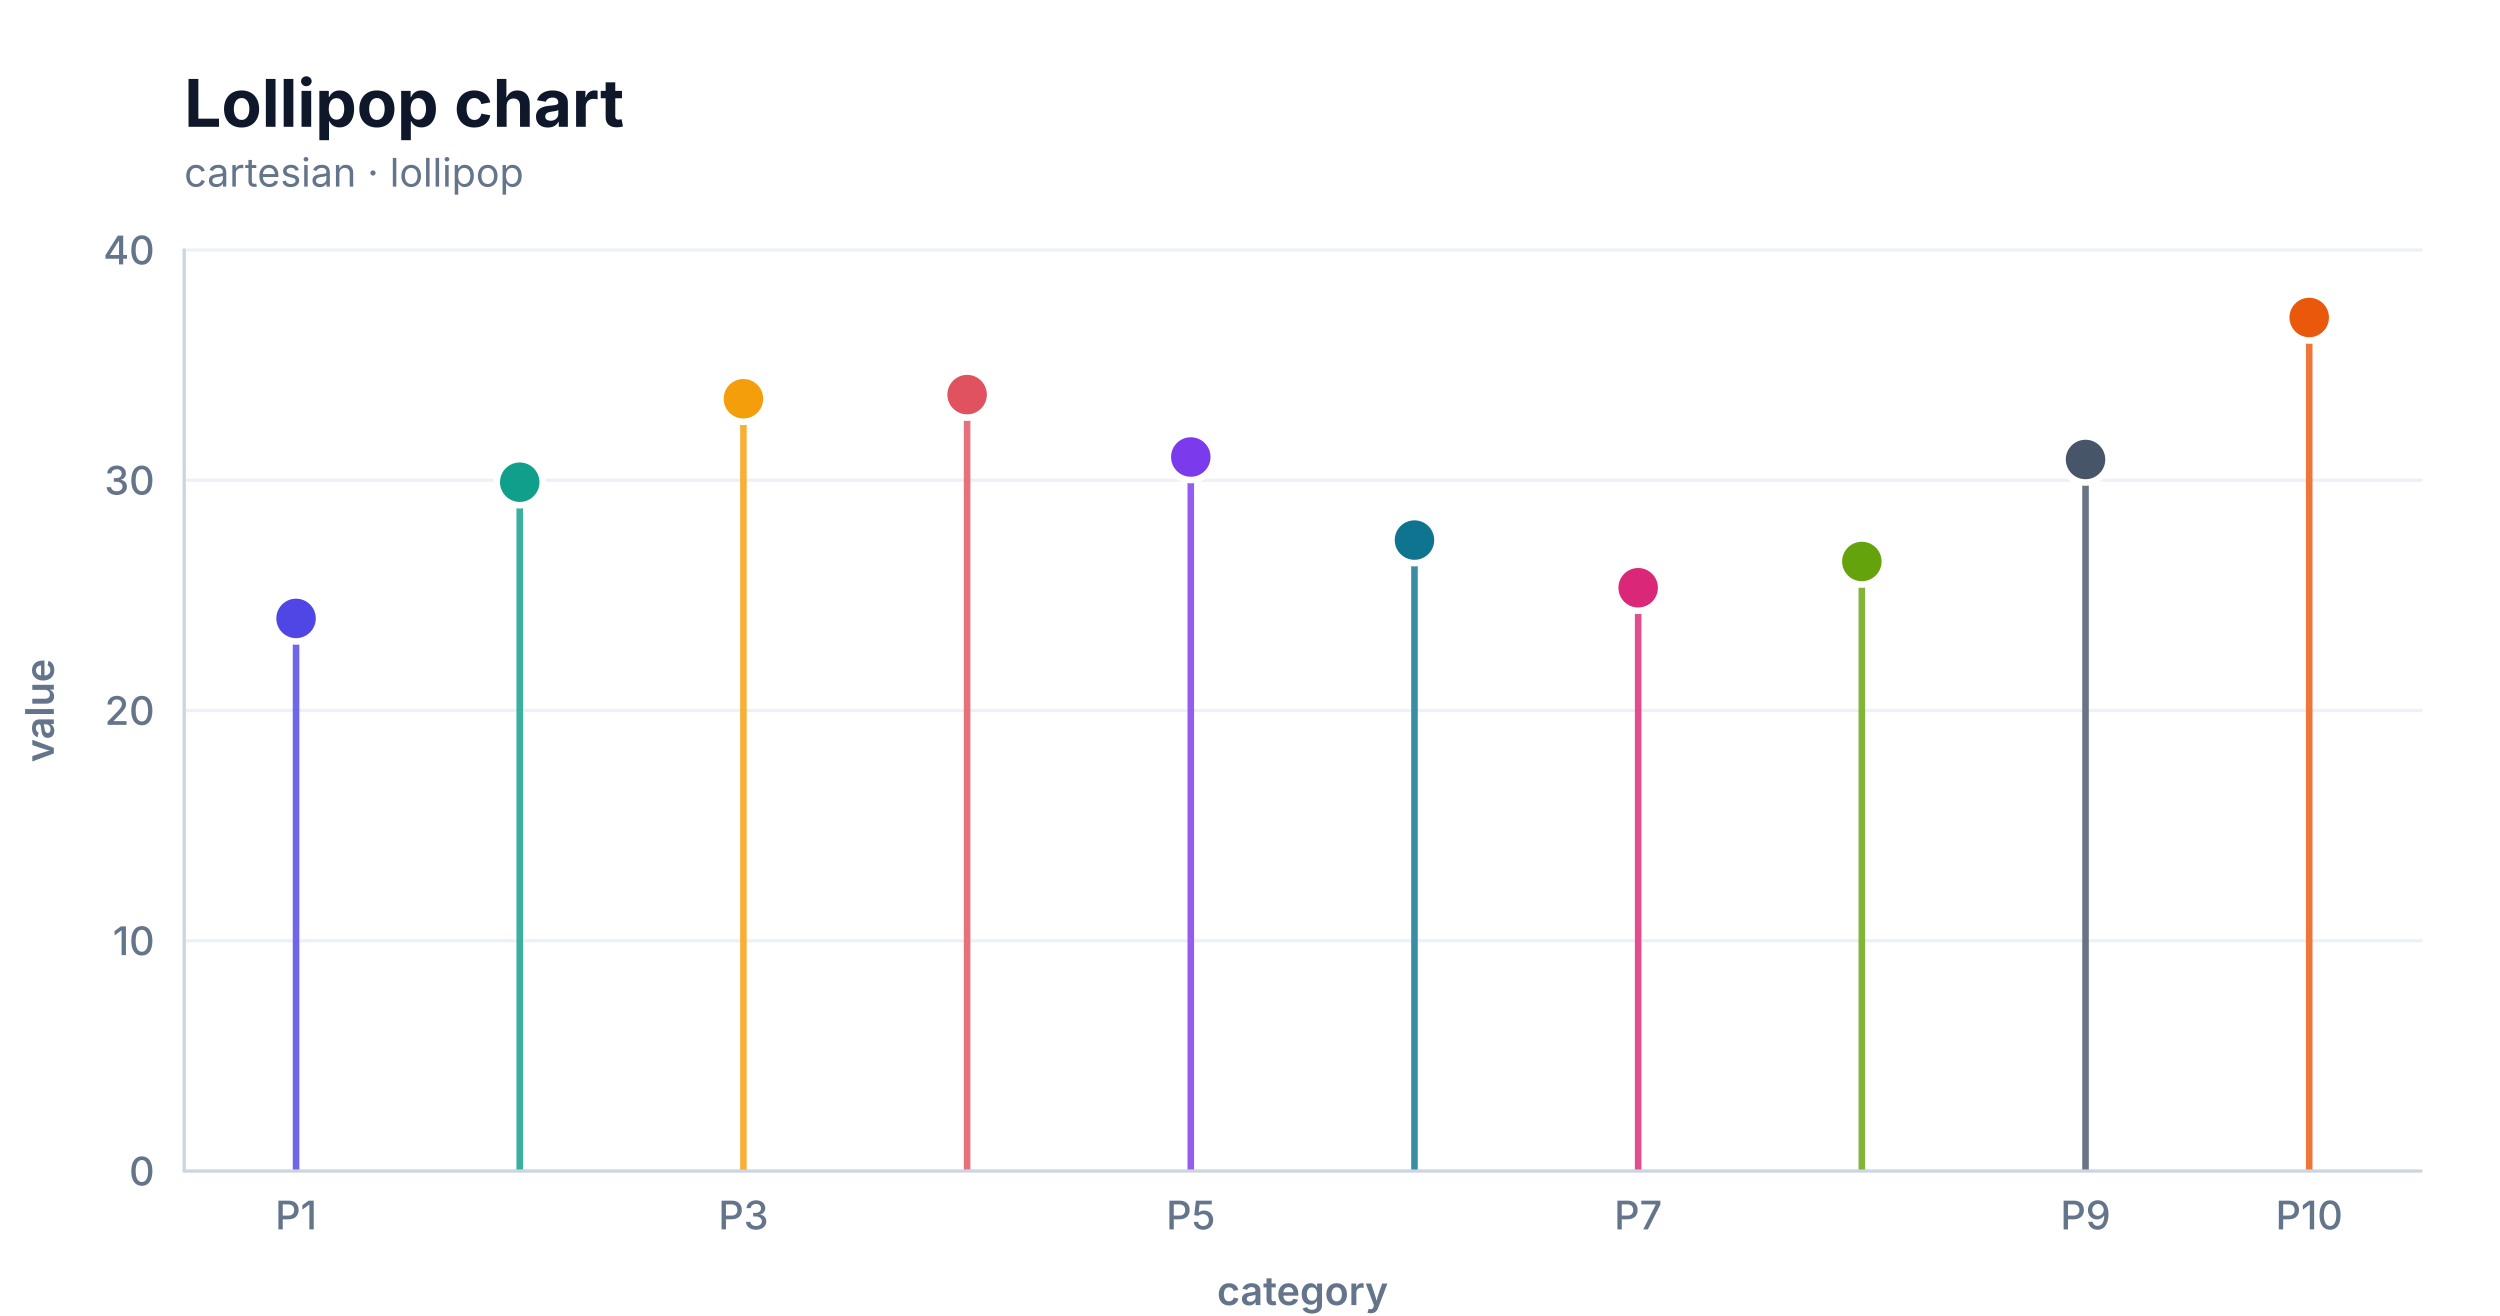
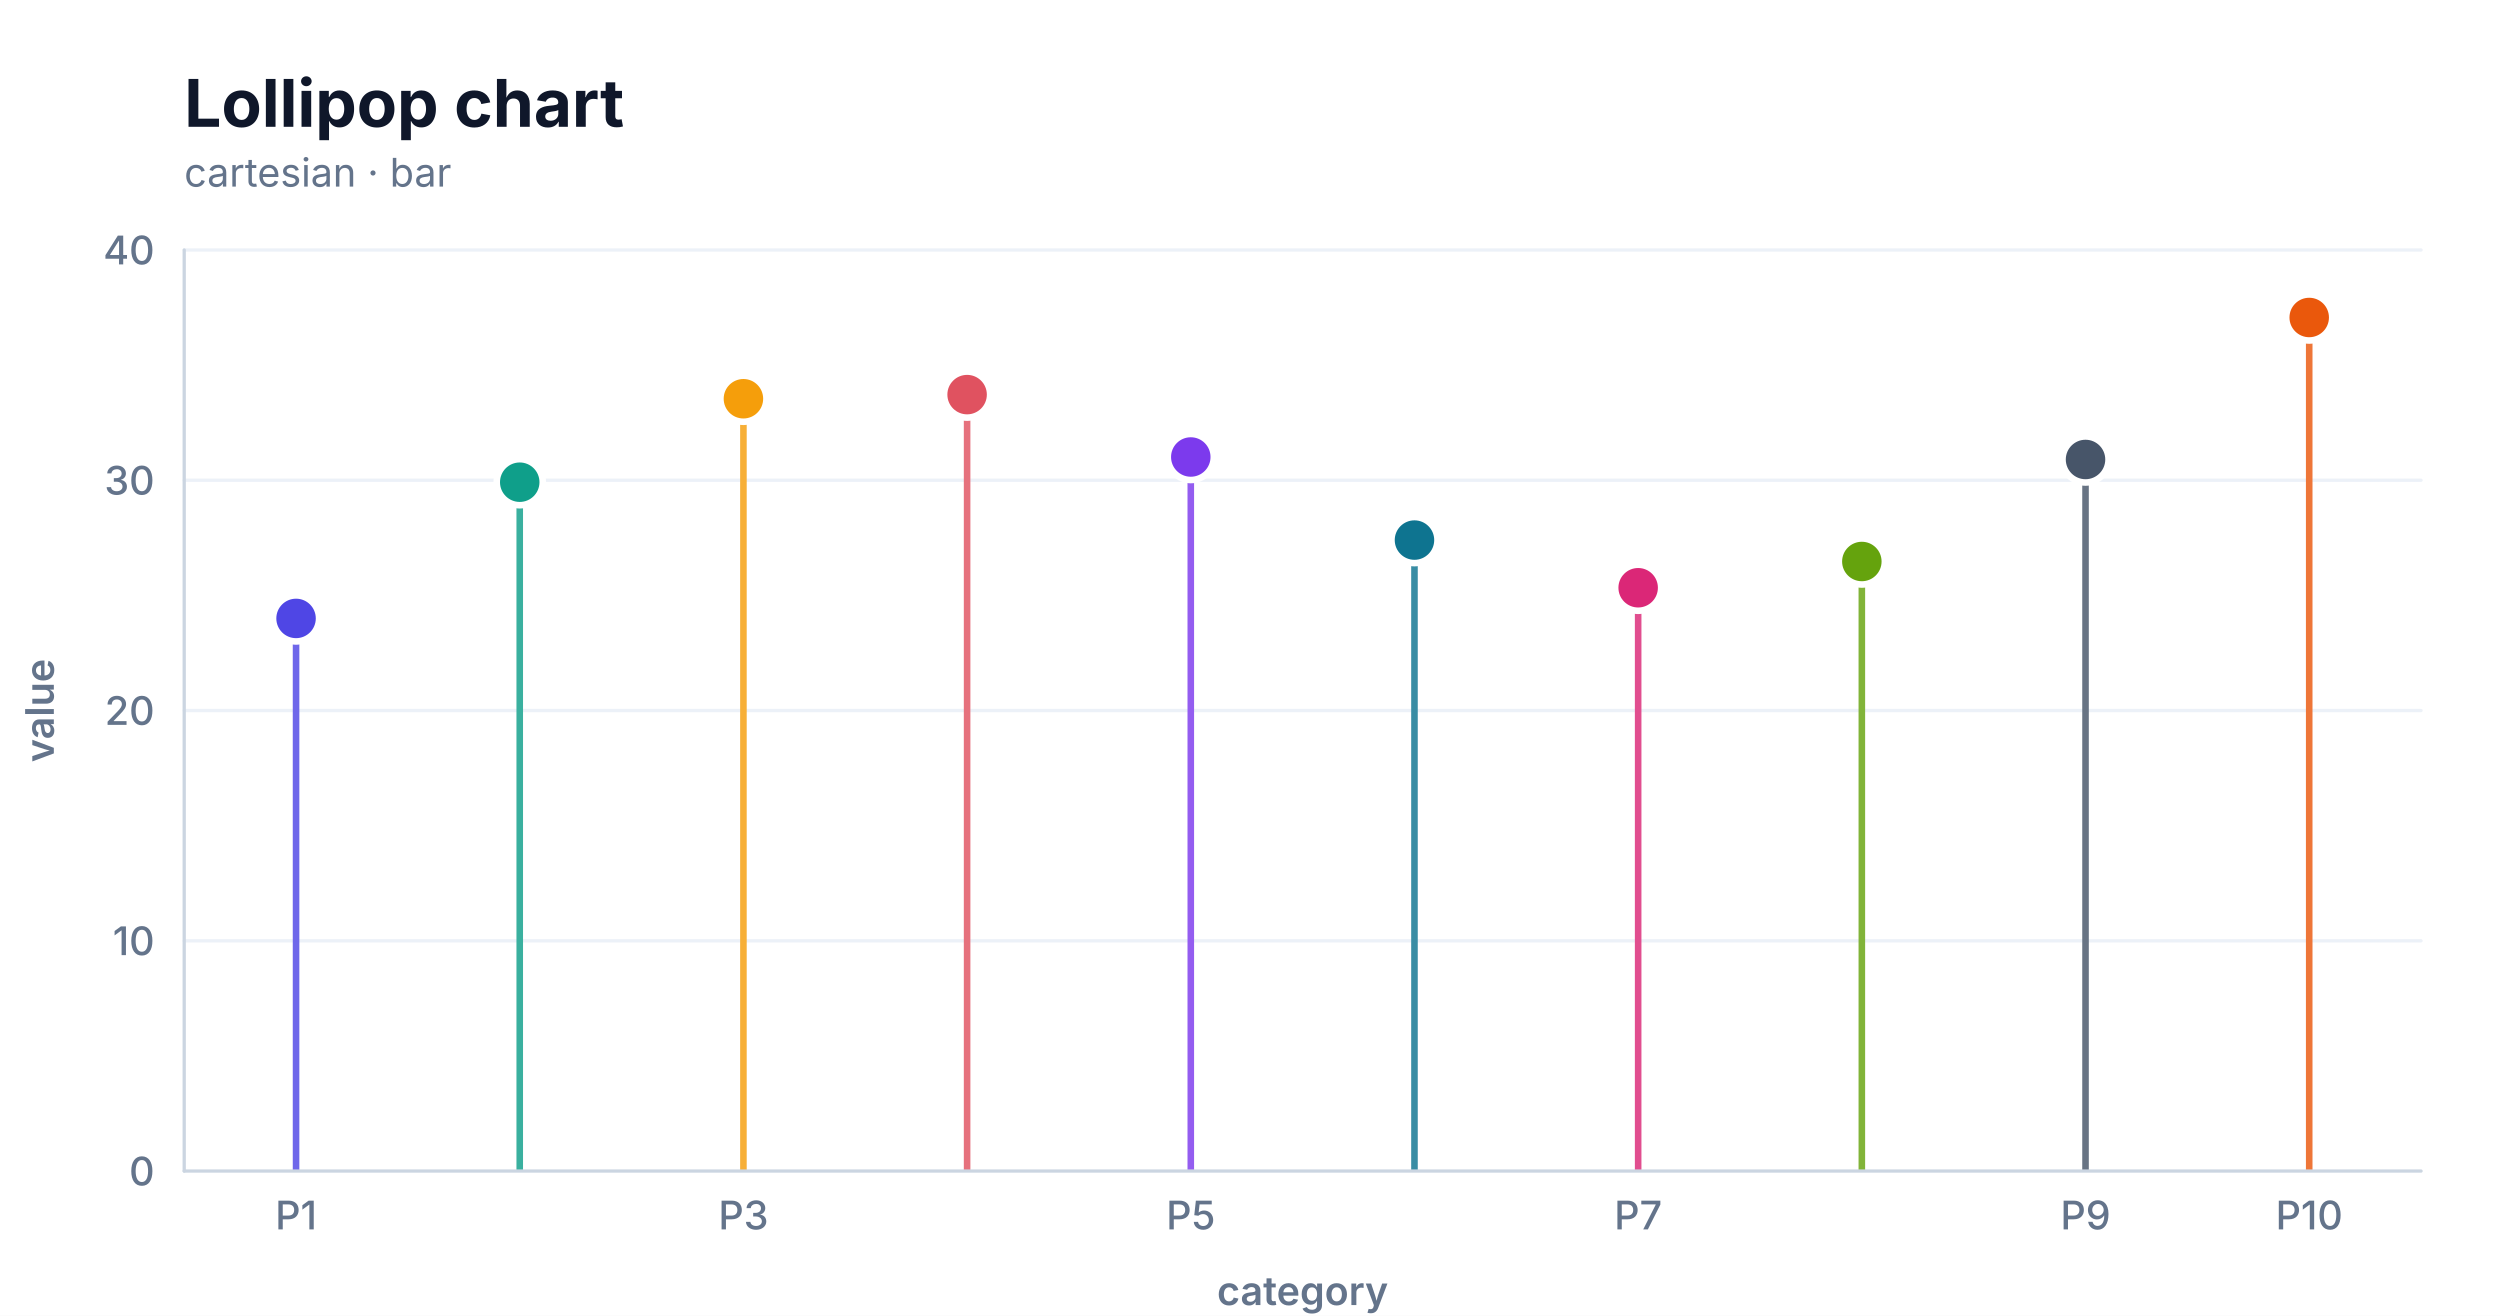
<svg xmlns="http://www.w3.org/2000/svg" width="760" height="400" viewBox="0 0 760 400" role="img" aria-labelledby="title description">
  <defs>
    <clipPath id="clip-1">
      <rect x="56" y="76" width="680" height="280" />
    </clipPath>
  </defs>
  <rect width="100%" height="100%" fill="#ffffff" />
  <g data-scene-node="scene:root">
    <line data-scene-node="axis-y:grid:1" opacity="0.82" x1="56" y1="286" x2="736" y2="286" fill="none" stroke="#e8eef6" stroke-width="1" stroke-linecap="round" />
    <line data-scene-node="axis-y:grid:2" opacity="0.82" x1="56" y1="216" x2="736" y2="216" fill="none" stroke="#e8eef6" stroke-width="1" stroke-linecap="round" />
    <line data-scene-node="axis-y:grid:3" opacity="0.82" x1="56" y1="146" x2="736" y2="146" fill="none" stroke="#e8eef6" stroke-width="1" stroke-linecap="round" />
    <line data-scene-node="axis-y:grid:4" opacity="0.82" x1="56" y1="76" x2="736" y2="76" fill="none" stroke="#e8eef6" stroke-width="1" stroke-linecap="round" />
    <g data-scene-node="layer-0:group" clip-path="url(#clip-1)">
      <line data-scene-node="layer-0:lollipop-stem:0" x1="90" y1="356" x2="90" y2="188" fill="none" stroke="#6f67ea" stroke-width="2" stroke-linecap="round" />
      <line data-scene-node="layer-0:lollipop-stem:1" x1="158" y1="356" x2="158" y2="146.59" fill="none" stroke="#3ab09f" stroke-width="2" stroke-linecap="round" />
      <line data-scene-node="layer-0:lollipop-stem:2" x1="226" y1="356" x2="226" y2="121.219" fill="none" stroke="#f7af37" stroke-width="2" stroke-linecap="round" />
      <line data-scene-node="layer-0:lollipop-stem:3" x1="294" y1="356" x2="294" y2="119.962" fill="none" stroke="#e6717d" stroke-width="2" stroke-linecap="round" />
      <line data-scene-node="layer-0:lollipop-stem:4" x1="362" y1="356" x2="362" y2="138.928" fill="none" stroke="#945df0" stroke-width="2" stroke-linecap="round" />
      <line data-scene-node="layer-0:lollipop-stem:5" x1="430" y1="356" x2="430" y2="164.184" fill="none" stroke="#398da4" stroke-width="2" stroke-linecap="round" />
      <line data-scene-node="layer-0:lollipop-stem:6" x1="498" y1="356" x2="498" y2="178.676" fill="none" stroke="#e14e8f" stroke-width="2" stroke-linecap="round" />
      <line data-scene-node="layer-0:lollipop-stem:7" x1="566" y1="356" x2="566" y2="170.694" fill="none" stroke="#81b439" stroke-width="2" stroke-linecap="round" />
      <line data-scene-node="layer-0:lollipop-stem:8" x1="634" y1="356" x2="634" y2="139.682" fill="none" stroke="#687484" stroke-width="2" stroke-linecap="round" />
      <line data-scene-node="layer-0:lollipop-stem:9" x1="702" y1="356" x2="702" y2="96.518" fill="none" stroke="#ee7638" stroke-width="2" stroke-linecap="round" />
      <circle data-scene-node="layer-0:lollipop-head:0" cx="90" cy="188" r="7" fill="#4f46e5" stroke="#ffffff" stroke-width="2" />
      <circle data-scene-node="layer-0:lollipop-head:1" cx="158" cy="146.59" r="7" fill="#0f9f8a" stroke="#ffffff" stroke-width="2" />
      <circle data-scene-node="layer-0:lollipop-head:2" cx="226" cy="121.219" r="7" fill="#f59e0b" stroke="#ffffff" stroke-width="2" />
      <circle data-scene-node="layer-0:lollipop-head:3" cx="294" cy="119.962" r="7" fill="#e05260" stroke="#ffffff" stroke-width="2" />
      <circle data-scene-node="layer-0:lollipop-head:4" cx="362" cy="138.928" r="7" fill="#7c3aed" stroke="#ffffff" stroke-width="2" />
      <circle data-scene-node="layer-0:lollipop-head:5" cx="430" cy="164.184" r="7" fill="#0e7490" stroke="#ffffff" stroke-width="2" />
      <circle data-scene-node="layer-0:lollipop-head:6" cx="498" cy="178.676" r="7" fill="#db2777" stroke="#ffffff" stroke-width="2" />
      <circle data-scene-node="layer-0:lollipop-head:7" cx="566" cy="170.694" r="7" fill="#65a30d" stroke="#ffffff" stroke-width="2" />
      <circle data-scene-node="layer-0:lollipop-head:8" cx="634" cy="139.682" r="7" fill="#475569" stroke="#ffffff" stroke-width="2" />
      <circle data-scene-node="layer-0:lollipop-head:9" cx="702" cy="96.518" r="7" fill="#ea580c" stroke="#ffffff" stroke-width="2" />
    </g>
    <line data-scene-node="axis-x:line" x1="56" y1="356" x2="736" y2="356" fill="none" stroke="#cbd5e1" stroke-width="1" stroke-linecap="round" />
    <line data-scene-node="axis-y:line" x1="56" y1="76" x2="56" y2="356" fill="none" stroke="#cbd5e1" stroke-width="1" stroke-linecap="round" />
    <text data-scene-node="axis-x:label:0" x="90" y="365" fill="#64748b" font-family="Inter, ui-sans-serif, system-ui, -apple-system, BlinkMacSystemFont, &quot;Segoe UI&quot;, sans-serif" font-size="12" font-weight="500" text-anchor="middle" dominant-baseline="text-before-edge">P1</text>
    <text data-scene-node="axis-x:label:1" x="226" y="365" fill="#64748b" font-family="Inter, ui-sans-serif, system-ui, -apple-system, BlinkMacSystemFont, &quot;Segoe UI&quot;, sans-serif" font-size="12" font-weight="500" text-anchor="middle" dominant-baseline="text-before-edge">P3</text>
    <text data-scene-node="axis-x:label:2" x="362" y="365" fill="#64748b" font-family="Inter, ui-sans-serif, system-ui, -apple-system, BlinkMacSystemFont, &quot;Segoe UI&quot;, sans-serif" font-size="12" font-weight="500" text-anchor="middle" dominant-baseline="text-before-edge">P5</text>
    <text data-scene-node="axis-x:label:3" x="498" y="365" fill="#64748b" font-family="Inter, ui-sans-serif, system-ui, -apple-system, BlinkMacSystemFont, &quot;Segoe UI&quot;, sans-serif" font-size="12" font-weight="500" text-anchor="middle" dominant-baseline="text-before-edge">P7</text>
    <text data-scene-node="axis-x:label:4" x="634" y="365" fill="#64748b" font-family="Inter, ui-sans-serif, system-ui, -apple-system, BlinkMacSystemFont, &quot;Segoe UI&quot;, sans-serif" font-size="12" font-weight="500" text-anchor="middle" dominant-baseline="text-before-edge">P9</text>
    <text data-scene-node="axis-x:label:5" x="702" y="365" fill="#64748b" font-family="Inter, ui-sans-serif, system-ui, -apple-system, BlinkMacSystemFont, &quot;Segoe UI&quot;, sans-serif" font-size="12" font-weight="500" text-anchor="middle" dominant-baseline="text-before-edge">P10</text>
    <text data-scene-node="axis-x:title" x="396" y="388" fill="#64748b" font-family="Inter, ui-sans-serif, system-ui, -apple-system, BlinkMacSystemFont, &quot;Segoe UI&quot;, sans-serif" font-size="12" font-weight="600" text-anchor="middle" dominant-baseline="text-before-edge">category</text>
    <text data-scene-node="axis-y:label:0" x="47" y="356" fill="#64748b" font-family="Inter, ui-sans-serif, system-ui, -apple-system, BlinkMacSystemFont, &quot;Segoe UI&quot;, sans-serif" font-size="12" font-weight="500" text-anchor="end" dominant-baseline="central">0</text>
    <text data-scene-node="axis-y:label:1" x="47" y="286" fill="#64748b" font-family="Inter, ui-sans-serif, system-ui, -apple-system, BlinkMacSystemFont, &quot;Segoe UI&quot;, sans-serif" font-size="12" font-weight="500" text-anchor="end" dominant-baseline="central">10</text>
    <text data-scene-node="axis-y:label:2" x="47" y="216" fill="#64748b" font-family="Inter, ui-sans-serif, system-ui, -apple-system, BlinkMacSystemFont, &quot;Segoe UI&quot;, sans-serif" font-size="12" font-weight="500" text-anchor="end" dominant-baseline="central">20</text>
    <text data-scene-node="axis-y:label:3" x="47" y="146" fill="#64748b" font-family="Inter, ui-sans-serif, system-ui, -apple-system, BlinkMacSystemFont, &quot;Segoe UI&quot;, sans-serif" font-size="12" font-weight="500" text-anchor="end" dominant-baseline="central">30</text>
    <text data-scene-node="axis-y:label:4" x="47" y="76" fill="#64748b" font-family="Inter, ui-sans-serif, system-ui, -apple-system, BlinkMacSystemFont, &quot;Segoe UI&quot;, sans-serif" font-size="12" font-weight="500" text-anchor="end" dominant-baseline="central">40</text>
    <text data-scene-node="axis-y:title" x="12" y="216" fill="#64748b" font-family="Inter, ui-sans-serif, system-ui, -apple-system, BlinkMacSystemFont, &quot;Segoe UI&quot;, sans-serif" font-size="12" font-weight="600" text-anchor="middle" dominant-baseline="central" transform="rotate(-90 12 216)">value</text>
    <text data-scene-node="chart:title" x="56" y="24" fill="#0f172a" font-family="Inter, ui-sans-serif, system-ui, -apple-system, BlinkMacSystemFont, &quot;Segoe UI&quot;, sans-serif" font-size="20" font-weight="700" text-anchor="start" dominant-baseline="text-before-edge">Lollipop chart</text>
-     <text data-scene-node="chart:subtitle" x="56" y="48" fill="#64748b" font-family="Inter, ui-sans-serif, system-ui, -apple-system, BlinkMacSystemFont, &quot;Segoe UI&quot;, sans-serif" font-size="12" font-weight="400" text-anchor="start" dominant-baseline="text-before-edge">cartesian · lollipop</text>
+     <text data-scene-node="chart:subtitle" x="56" y="48" fill="#64748b" font-family="Inter, ui-sans-serif, system-ui, -apple-system, BlinkMacSystemFont, &quot;Segoe UI&quot;, sans-serif" font-size="12" font-weight="400" text-anchor="start" dominant-baseline="text-before-edge">cartesian · bar</text>
  </g>
</svg>
